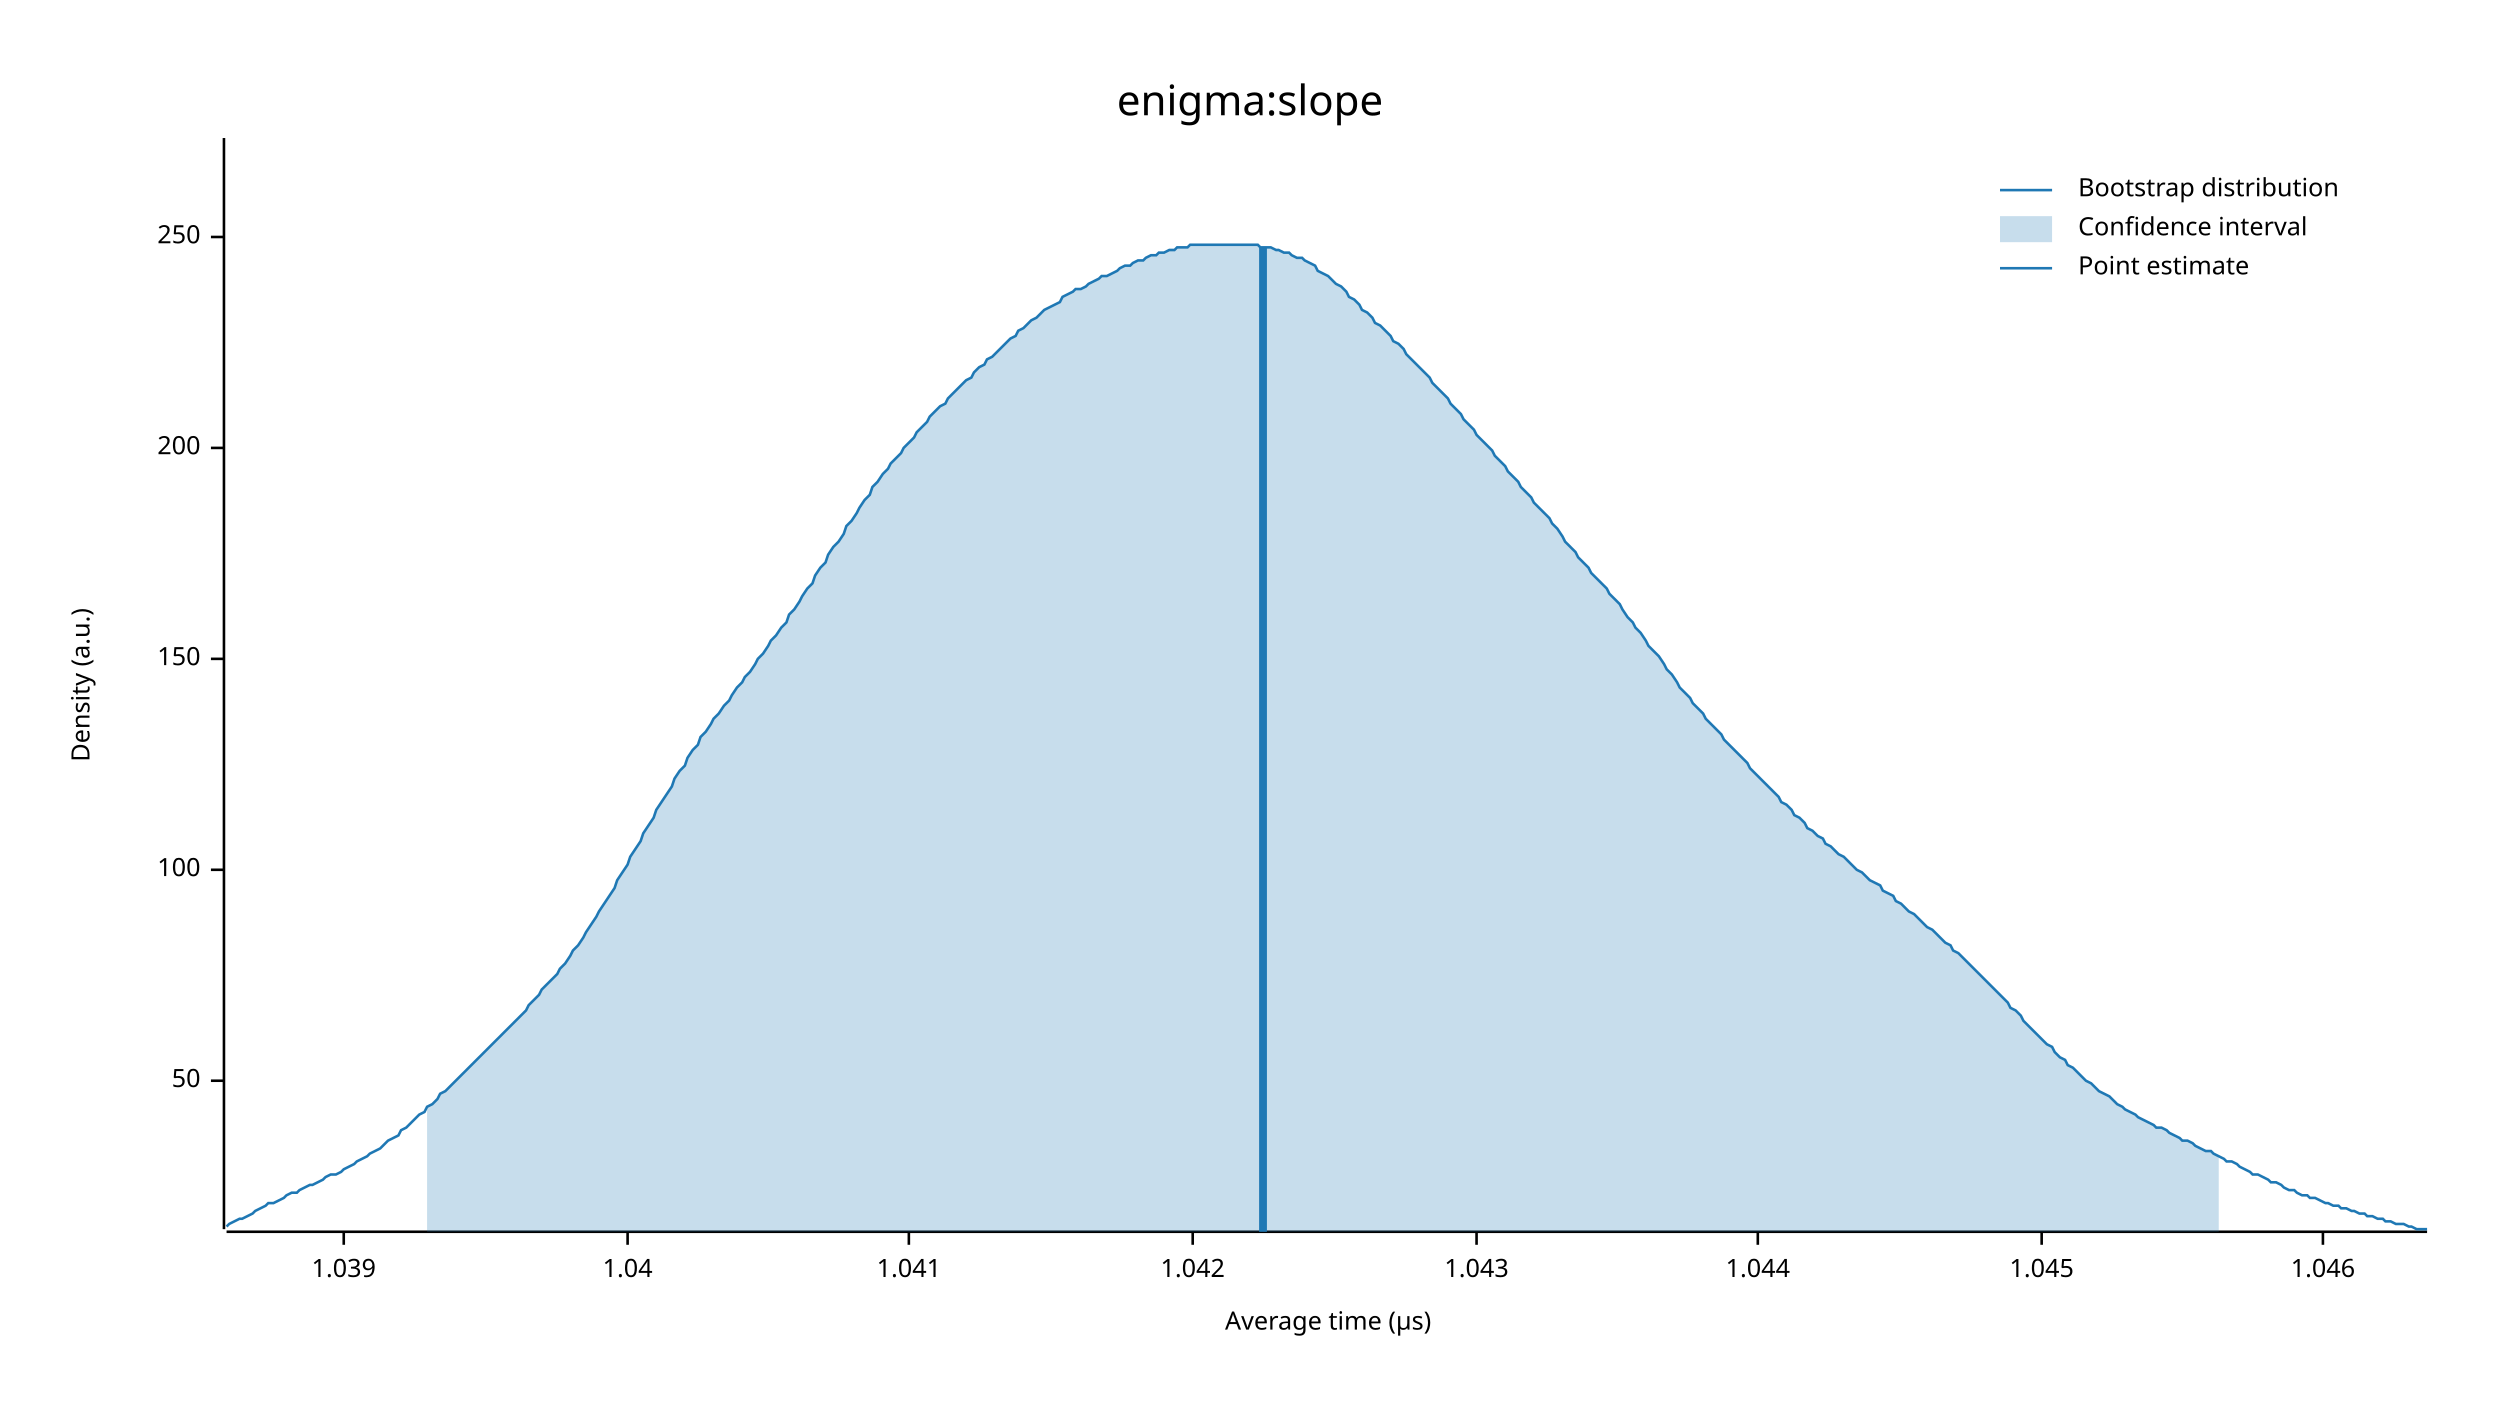
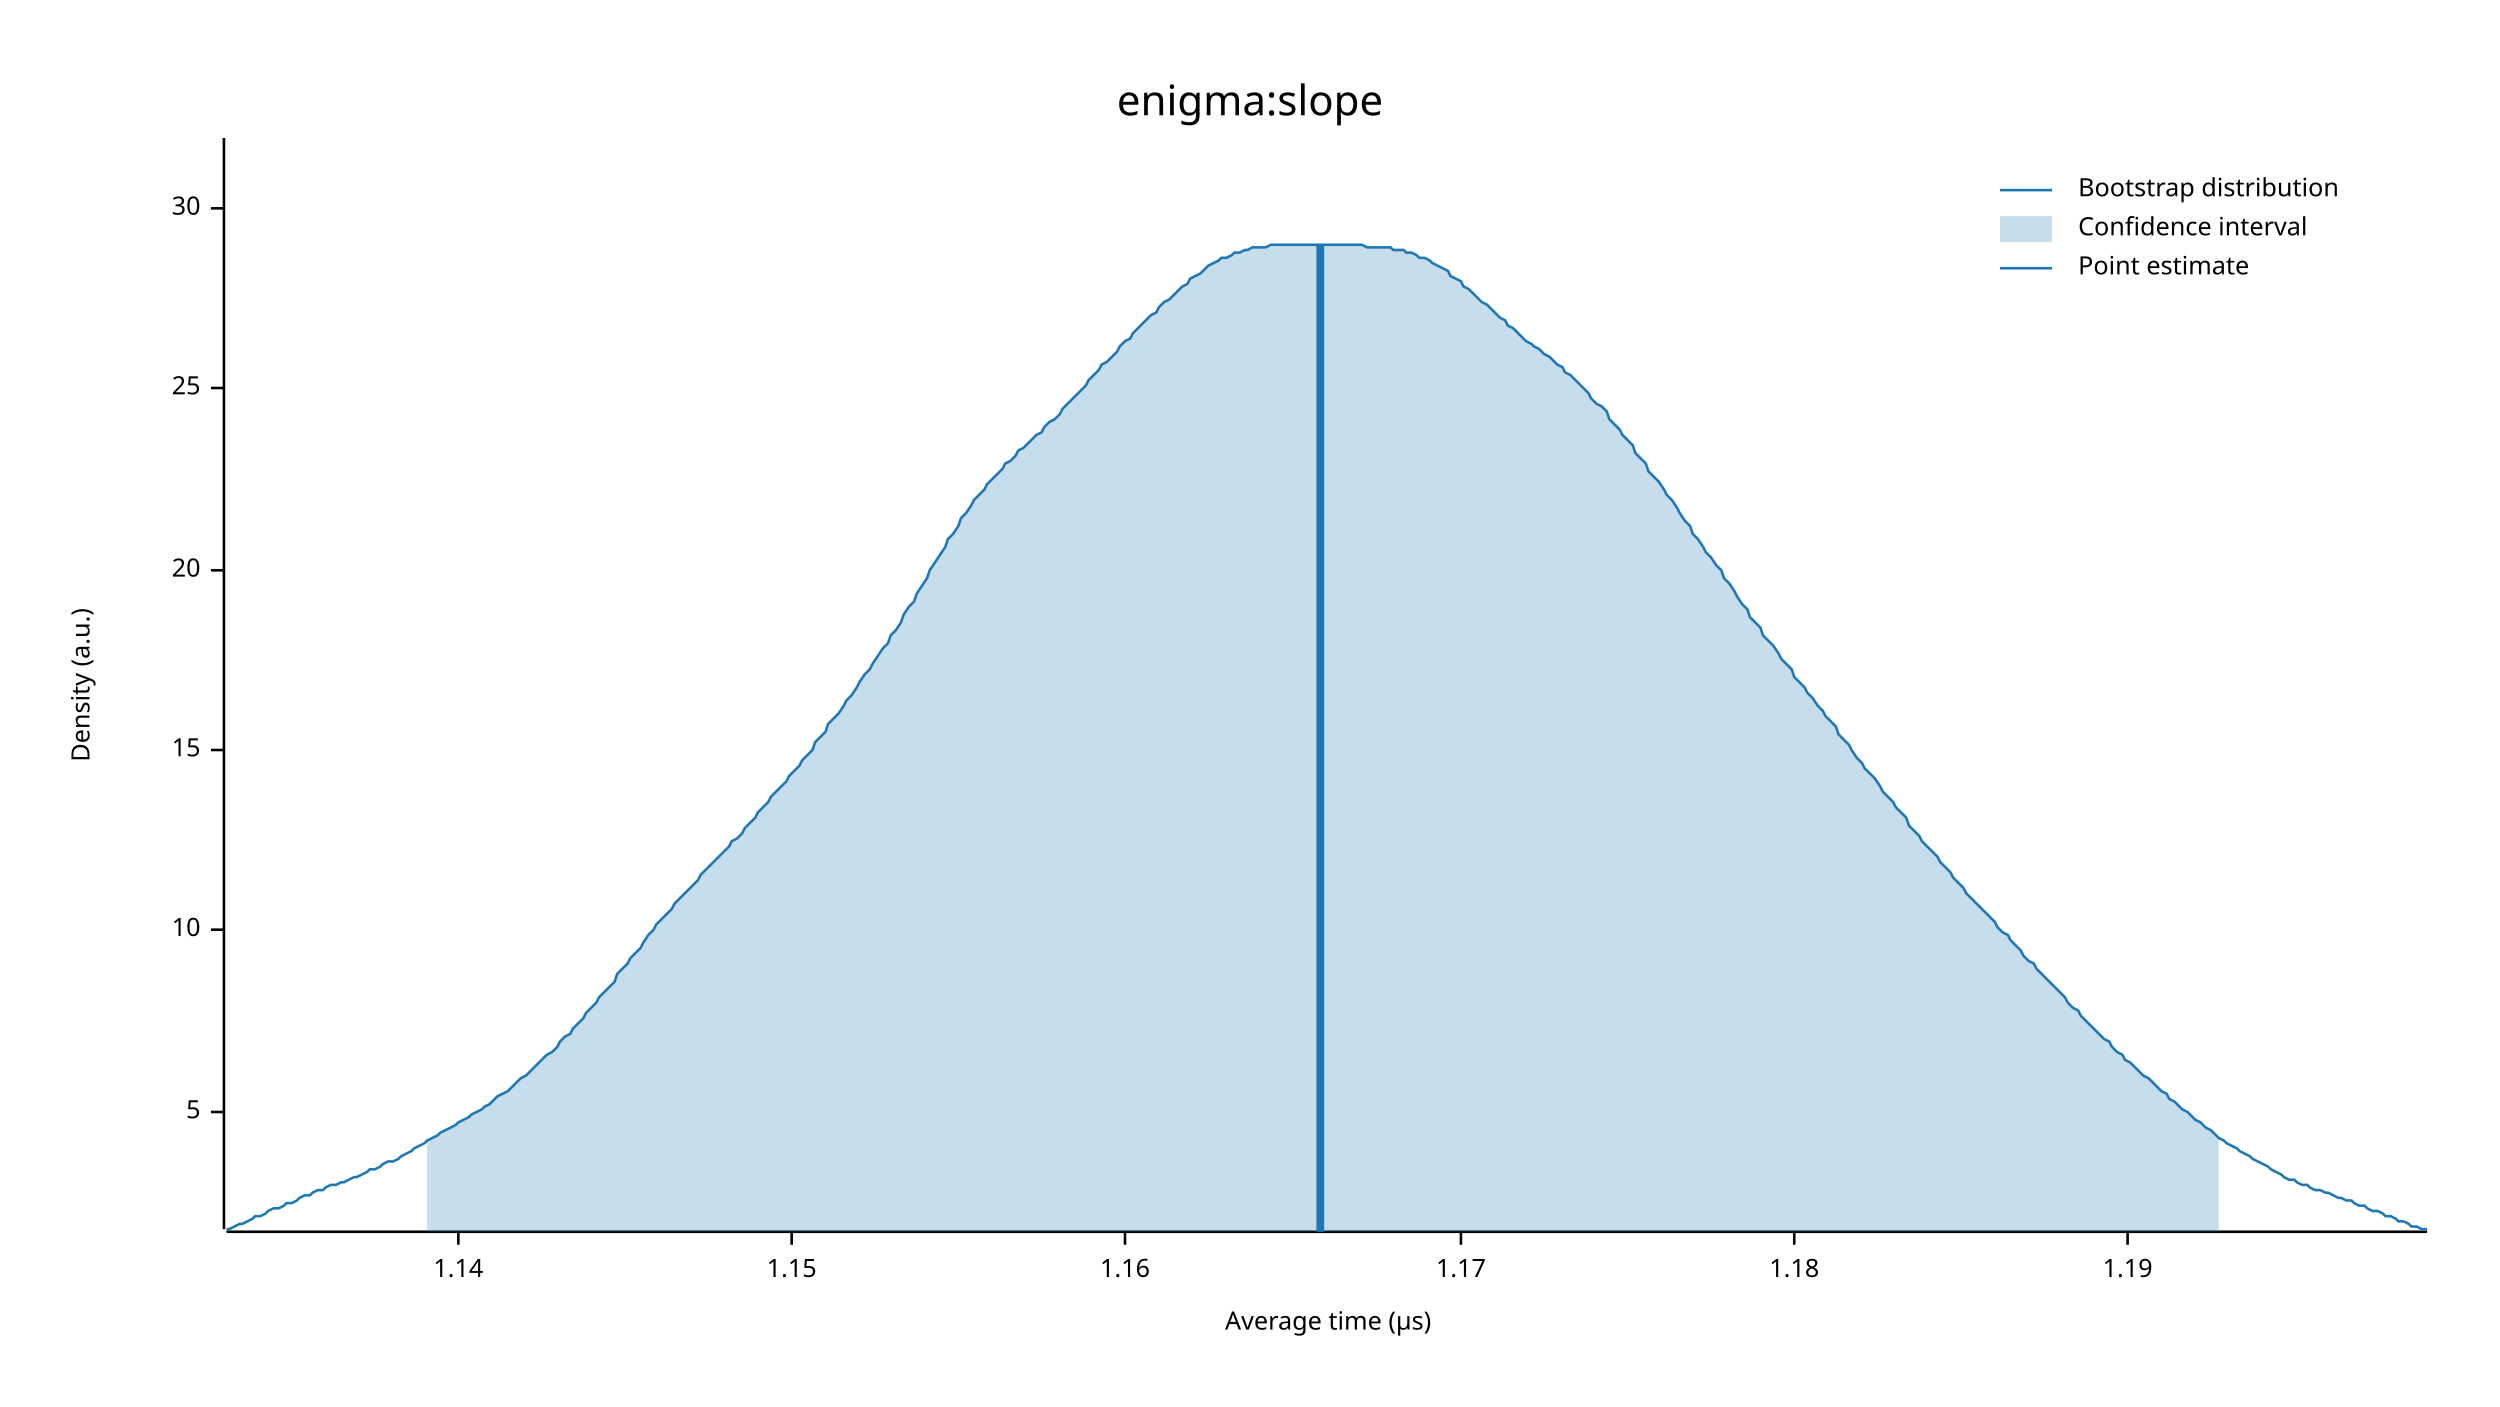
<svg xmlns="http://www.w3.org/2000/svg" width="960" height="540" viewBox="0 0 960 540">
  <text x="480" y="32" dy="0.76em" text-anchor="middle" font-family="sans-serif" font-size="16.129" opacity="1" fill="#000000">
enigma:slope
</text>
  <text x="27" y="263" dy="0.76em" text-anchor="middle" font-family="sans-serif" font-size="9.677" opacity="1" fill="#000000" transform="rotate(270, 27, 263)">
Density (a.u.)
</text>
  <text x="510" y="513" dy="-0.5ex" text-anchor="middle" font-family="sans-serif" font-size="9.677" opacity="1" fill="#000000">
Average time (µs)
</text>
  <polyline fill="none" opacity="1" stroke="#000000" stroke-width="1" points="86,53 86,472 " />
-   <text x="77" y="415" dy="0.5ex" text-anchor="end" font-family="sans-serif" font-size="9.677" opacity="1" fill="#000000">
- 50
+   <text x="77" y="427" dy="0.5ex" text-anchor="end" font-family="sans-serif" font-size="9.677" opacity="1" fill="#000000">
+ 5
</text>
-   <polyline fill="none" opacity="1" stroke="#000000" stroke-width="1" points="81,415 86,415 " />
-   <text x="77" y="334" dy="0.5ex" text-anchor="end" font-family="sans-serif" font-size="9.677" opacity="1" fill="#000000">
- 100
+   <polyline fill="none" opacity="1" stroke="#000000" stroke-width="1" points="81,427 86,427 " />
+   <text x="77" y="357" dy="0.5ex" text-anchor="end" font-family="sans-serif" font-size="9.677" opacity="1" fill="#000000">
+ 10
</text>
-   <polyline fill="none" opacity="1" stroke="#000000" stroke-width="1" points="81,334 86,334 " />
-   <text x="77" y="253" dy="0.5ex" text-anchor="end" font-family="sans-serif" font-size="9.677" opacity="1" fill="#000000">
- 150
+   <polyline fill="none" opacity="1" stroke="#000000" stroke-width="1" points="81,357 86,357 " />
+   <text x="77" y="288" dy="0.5ex" text-anchor="end" font-family="sans-serif" font-size="9.677" opacity="1" fill="#000000">
+ 15
</text>
-   <polyline fill="none" opacity="1" stroke="#000000" stroke-width="1" points="81,253 86,253 " />
-   <text x="77" y="172" dy="0.5ex" text-anchor="end" font-family="sans-serif" font-size="9.677" opacity="1" fill="#000000">
- 200
+   <polyline fill="none" opacity="1" stroke="#000000" stroke-width="1" points="81,288 86,288 " />
+   <text x="77" y="219" dy="0.5ex" text-anchor="end" font-family="sans-serif" font-size="9.677" opacity="1" fill="#000000">
+ 20
</text>
-   <polyline fill="none" opacity="1" stroke="#000000" stroke-width="1" points="81,172 86,172 " />
-   <text x="77" y="91" dy="0.5ex" text-anchor="end" font-family="sans-serif" font-size="9.677" opacity="1" fill="#000000">
- 250
+   <polyline fill="none" opacity="1" stroke="#000000" stroke-width="1" points="81,219 86,219 " />
+   <text x="77" y="149" dy="0.5ex" text-anchor="end" font-family="sans-serif" font-size="9.677" opacity="1" fill="#000000">
+ 25
</text>
-   <polyline fill="none" opacity="1" stroke="#000000" stroke-width="1" points="81,91 86,91 " />
+   <polyline fill="none" opacity="1" stroke="#000000" stroke-width="1" points="81,149 86,149 " />
+   <text x="77" y="80" dy="0.5ex" text-anchor="end" font-family="sans-serif" font-size="9.677" opacity="1" fill="#000000">
+ 30
+ </text>
+   <polyline fill="none" opacity="1" stroke="#000000" stroke-width="1" points="81,80 86,80 " />
  <polyline fill="none" opacity="1" stroke="#000000" stroke-width="1" points="87,473 932,473 " />
-   <text x="132" y="483" dy="0.76em" text-anchor="middle" font-family="sans-serif" font-size="9.677" opacity="1" fill="#000000">
- 1.039
+   <text x="176" y="483" dy="0.76em" text-anchor="middle" font-family="sans-serif" font-size="9.677" opacity="1" fill="#000000">
+ 1.14
</text>
-   <polyline fill="none" opacity="1" stroke="#000000" stroke-width="1" points="132,473 132,478 " />
-   <text x="241" y="483" dy="0.76em" text-anchor="middle" font-family="sans-serif" font-size="9.677" opacity="1" fill="#000000">
- 1.04
+   <polyline fill="none" opacity="1" stroke="#000000" stroke-width="1" points="176,473 176,478 " />
+   <text x="304" y="483" dy="0.76em" text-anchor="middle" font-family="sans-serif" font-size="9.677" opacity="1" fill="#000000">
+ 1.15
</text>
-   <polyline fill="none" opacity="1" stroke="#000000" stroke-width="1" points="241,473 241,478 " />
-   <text x="349" y="483" dy="0.76em" text-anchor="middle" font-family="sans-serif" font-size="9.677" opacity="1" fill="#000000">
- 1.041
+   <polyline fill="none" opacity="1" stroke="#000000" stroke-width="1" points="304,473 304,478 " />
+   <text x="432" y="483" dy="0.76em" text-anchor="middle" font-family="sans-serif" font-size="9.677" opacity="1" fill="#000000">
+ 1.16
</text>
-   <polyline fill="none" opacity="1" stroke="#000000" stroke-width="1" points="349,473 349,478 " />
-   <text x="458" y="483" dy="0.76em" text-anchor="middle" font-family="sans-serif" font-size="9.677" opacity="1" fill="#000000">
- 1.042
+   <polyline fill="none" opacity="1" stroke="#000000" stroke-width="1" points="432,473 432,478 " />
+   <text x="561" y="483" dy="0.76em" text-anchor="middle" font-family="sans-serif" font-size="9.677" opacity="1" fill="#000000">
+ 1.17
</text>
-   <polyline fill="none" opacity="1" stroke="#000000" stroke-width="1" points="458,473 458,478 " />
-   <text x="567" y="483" dy="0.76em" text-anchor="middle" font-family="sans-serif" font-size="9.677" opacity="1" fill="#000000">
- 1.043
+   <polyline fill="none" opacity="1" stroke="#000000" stroke-width="1" points="561,473 561,478 " />
+   <text x="689" y="483" dy="0.76em" text-anchor="middle" font-family="sans-serif" font-size="9.677" opacity="1" fill="#000000">
+ 1.18
</text>
-   <polyline fill="none" opacity="1" stroke="#000000" stroke-width="1" points="567,473 567,478 " />
-   <text x="675" y="483" dy="0.76em" text-anchor="middle" font-family="sans-serif" font-size="9.677" opacity="1" fill="#000000">
- 1.044
+   <polyline fill="none" opacity="1" stroke="#000000" stroke-width="1" points="689,473 689,478 " />
+   <text x="817" y="483" dy="0.76em" text-anchor="middle" font-family="sans-serif" font-size="9.677" opacity="1" fill="#000000">
+ 1.19
</text>
-   <polyline fill="none" opacity="1" stroke="#000000" stroke-width="1" points="675,473 675,478 " />
-   <text x="784" y="483" dy="0.76em" text-anchor="middle" font-family="sans-serif" font-size="9.677" opacity="1" fill="#000000">
- 1.045
- </text>
-   <polyline fill="none" opacity="1" stroke="#000000" stroke-width="1" points="784,473 784,478 " />
-   <text x="892" y="483" dy="0.76em" text-anchor="middle" font-family="sans-serif" font-size="9.677" opacity="1" fill="#000000">
- 1.046
- </text>
-   <polyline fill="none" opacity="1" stroke="#000000" stroke-width="1" points="892,473 892,478 " />
-   <polyline fill="none" opacity="1" stroke="#1F78B4" stroke-width="1" points="87,471 88,470 90,469 92,468 93,468 95,467 97,466 98,465 100,464 102,463 103,462 105,462 107,461 109,460 110,459 112,458 114,458 115,457 117,456 119,455 120,455 122,454 124,453 125,452 127,451 129,451 131,450 132,449 134,448 136,447 137,446 139,445 141,444 142,443 144,442 146,441 147,440 149,438 151,437 153,436 154,434 156,433 158,431 159,430 161,428 163,427 164,425 166,424 168,422 169,420 171,419 173,417 175,415 176,414 178,412 180,410 181,409 183,407 185,405 186,404 188,402 190,400 191,399 193,397 195,395 197,393 198,392 200,390 202,388 203,386 205,384 207,382 208,380 210,378 212,376 214,374 215,372 217,370 219,367 220,365 222,363 224,360 225,358 227,355 229,352 230,350 232,347 234,344 236,341 237,338 239,335 241,332 242,329 244,326 246,323 247,320 249,317 251,314 252,311 254,308 256,305 258,302 259,299 261,296 263,294 264,291 266,288 268,286 269,283 271,281 273,278 274,276 276,274 278,271 280,269 281,267 283,264 285,262 286,260 288,258 290,255 291,253 293,251 295,248 296,246 298,244 300,241 302,239 303,236 305,234 307,231 308,229 310,226 312,224 313,221 315,218 317,216 318,213 320,210 322,208 324,205 325,202 327,200 329,197 330,195 332,192 334,190 335,187 337,185 339,182 341,180 342,178 344,176 346,174 347,172 349,170 351,168 352,166 354,164 356,162 357,160 359,158 361,156 363,155 364,153 366,151 368,149 369,148 371,146 373,145 374,143 376,141 378,140 379,138 381,137 383,135 385,133 386,132 388,130 390,129 391,127 393,126 395,124 396,123 398,122 400,120 401,119 403,118 405,117 407,116 408,114 410,113 412,112 413,111 415,111 417,110 418,109 420,108 422,107 423,106 425,106 427,105 429,104 430,103 432,102 434,102 435,101 437,100 439,100 440,99 442,98 444,98 445,97 447,97 449,96 451,96 452,95 454,95 456,95 457,94 459,94 461,94 462,94 464,94 466,94 468,94 469,94 471,94 473,94 474,94 476,94 478,94 479,94 481,94 483,94 484,95 486,95 488,95 490,96 491,96 493,97 495,97 496,98 498,99 500,99 501,100 503,101 505,102 506,104 508,105 510,106 512,108 513,109 515,110 517,112 518,114 520,115 522,117 523,119 525,120 527,122 528,124 530,125 532,127 534,129 535,131 537,132 539,134 540,136 542,138 544,140 545,141 547,143 549,145 550,147 552,149 554,151 556,153 557,155 559,157 561,159 562,161 564,163 566,165 567,167 569,169 571,171 573,173 574,175 576,177 578,179 579,181 581,183 583,185 584,187 586,189 588,191 589,193 591,195 593,197 595,199 596,201 598,203 600,206 601,208 603,210 605,212 606,214 608,216 610,218 611,220 613,222 615,224 617,226 618,228 620,230 622,232 623,234 625,237 627,239 628,241 630,243 632,246 633,248 635,250 637,252 639,255 640,257 642,259 644,262 645,264 647,266 649,268 650,270 652,272 654,274 655,276 657,278 659,280 661,282 662,284 664,286 666,288 667,289 669,291 671,293 672,295 674,297 676,299 677,300 679,302 681,304 683,306 684,308 686,309 688,311 689,313 691,314 693,316 694,318 696,319 698,321 700,322 701,324 703,325 705,327 706,328 708,329 710,331 711,332 713,334 715,335 716,336 718,338 720,339 722,340 723,342 725,343 727,344 728,346 730,347 732,349 733,350 735,351 737,353 738,354 740,356 742,357 744,359 745,360 747,362 749,363 750,365 752,366 754,368 755,369 757,371 759,373 760,374 762,376 764,378 766,380 767,381 769,383 771,385 772,387 774,388 776,390 777,392 779,394 781,396 782,397 784,399 786,401 788,402 789,404 791,406 793,407 794,409 796,410 798,412 799,413 801,415 803,416 804,417 806,419 808,420 810,421 811,422 813,424 815,425 816,426 818,427 820,428 821,429 823,430 825,431 827,432 828,433 830,433 832,434 833,435 835,436 837,437 838,438 840,438 842,439 843,440 845,441 847,442 849,442 850,443 852,444 854,445 855,446 857,446 859,447 860,448 862,449 864,450 865,451 867,451 869,452 871,453 872,454 874,454 876,455 877,456 879,457 881,457 882,458 884,459 886,459 887,460 889,460 891,461 893,462 894,462 896,463 898,463 899,464 901,464 903,465 904,465 906,466 908,466 909,467 911,467 913,468 915,468 916,469 918,469 920,470 921,470 923,470 925,471 926,471 928,472 930,472 932,472 " />
-   <polygon opacity="0.25" fill="#1F78B4" points="164,425 166,424 168,422 169,420 171,419 173,417 175,415 176,414 178,412 180,410 181,409 183,407 185,405 186,404 188,402 190,400 191,399 193,397 195,395 197,393 198,392 200,390 202,388 203,386 205,384 207,382 208,380 210,378 212,376 214,374 215,372 217,370 219,367 220,365 222,363 224,360 225,358 227,355 229,352 230,350 232,347 234,344 236,341 237,338 239,335 241,332 242,329 244,326 246,323 247,320 249,317 251,314 252,311 254,308 256,305 258,302 259,299 261,296 263,294 264,291 266,288 268,286 269,283 271,281 273,278 274,276 276,274 278,271 280,269 281,267 283,264 285,262 286,260 288,258 290,255 291,253 293,251 295,248 296,246 298,244 300,241 302,239 303,236 305,234 307,231 308,229 310,226 312,224 313,221 315,218 317,216 318,213 320,210 322,208 324,205 325,202 327,200 329,197 330,195 332,192 334,190 335,187 337,185 339,182 341,180 342,178 344,176 346,174 347,172 349,170 351,168 352,166 354,164 356,162 357,160 359,158 361,156 363,155 364,153 366,151 368,149 369,148 371,146 373,145 374,143 376,141 378,140 379,138 381,137 383,135 385,133 386,132 388,130 390,129 391,127 393,126 395,124 396,123 398,122 400,120 401,119 403,118 405,117 407,116 408,114 410,113 412,112 413,111 415,111 417,110 418,109 420,108 422,107 423,106 425,106 427,105 429,104 430,103 432,102 434,102 435,101 437,100 439,100 440,99 442,98 444,98 445,97 447,97 449,96 451,96 452,95 454,95 456,95 457,94 459,94 461,94 462,94 464,94 466,94 468,94 469,94 471,94 473,94 474,94 476,94 478,94 479,94 481,94 483,94 484,95 486,95 488,95 490,96 491,96 493,97 495,97 496,98 498,99 500,99 501,100 503,101 505,102 506,104 508,105 510,106 512,108 513,109 515,110 517,112 518,114 520,115 522,117 523,119 525,120 527,122 528,124 530,125 532,127 534,129 535,131 537,132 539,134 540,136 542,138 544,140 545,141 547,143 549,145 550,147 552,149 554,151 556,153 557,155 559,157 561,159 562,161 564,163 566,165 567,167 569,169 571,171 573,173 574,175 576,177 578,179 579,181 581,183 583,185 584,187 586,189 588,191 589,193 591,195 593,197 595,199 596,201 598,203 600,206 601,208 603,210 605,212 606,214 608,216 610,218 611,220 613,222 615,224 617,226 618,228 620,230 622,232 623,234 625,237 627,239 628,241 630,243 632,246 633,248 635,250 637,252 639,255 640,257 642,259 644,262 645,264 647,266 649,268 650,270 652,272 654,274 655,276 657,278 659,280 661,282 662,284 664,286 666,288 667,289 669,291 671,293 672,295 674,297 676,299 677,300 679,302 681,304 683,306 684,308 686,309 688,311 689,313 691,314 693,316 694,318 696,319 698,321 700,322 701,324 703,325 705,327 706,328 708,329 710,331 711,332 713,334 715,335 716,336 718,338 720,339 722,340 723,342 725,343 727,344 728,346 730,347 732,349 733,350 735,351 737,353 738,354 740,356 742,357 744,359 745,360 747,362 749,363 750,365 752,366 754,368 755,369 757,371 759,373 760,374 762,376 764,378 766,380 767,381 769,383 771,385 772,387 774,388 776,390 777,392 779,394 781,396 782,397 784,399 786,401 788,402 789,404 791,406 793,407 794,409 796,410 798,412 799,413 801,415 803,416 804,417 806,419 808,420 810,421 811,422 813,424 815,425 816,426 818,427 820,428 821,429 823,430 825,431 827,432 828,433 830,433 832,434 833,435 835,436 837,437 838,438 840,438 842,439 843,440 845,441 847,442 849,442 850,443 852,444 852,473 164,473 " />
-   <polyline fill="none" opacity="1" stroke="#1F78B4" stroke-width="3" points="485,473 485,95 " />
+   <polyline fill="none" opacity="1" stroke="#000000" stroke-width="1" points="817,473 817,478 " />
+   <polyline fill="none" opacity="1" stroke="#1F78B4" stroke-width="1" points="87,472 88,472 90,471 92,470 93,470 95,469 97,468 98,467 100,467 102,466 103,465 105,464 107,464 109,463 110,462 112,462 114,461 115,460 117,459 119,459 120,458 122,457 124,457 125,456 127,455 129,455 131,454 132,454 134,453 136,452 137,452 139,451 141,450 142,449 144,449 146,448 147,447 149,446 151,446 153,445 154,444 156,443 158,442 159,441 161,440 163,439 164,438 166,437 168,436 169,435 171,434 173,433 175,432 176,431 178,430 180,429 181,428 183,427 185,426 186,425 188,424 190,422 191,421 193,420 195,419 197,417 198,416 200,414 202,413 203,412 205,410 207,408 208,407 210,405 212,404 214,402 215,400 217,398 219,397 220,395 222,393 224,391 225,389 227,387 229,385 230,383 232,381 234,379 236,377 237,374 239,372 241,370 242,368 244,366 246,364 247,362 249,359 251,357 252,355 254,353 256,351 258,349 259,347 261,345 263,343 264,342 266,340 268,338 269,336 271,334 273,332 274,331 276,329 278,327 280,325 281,323 283,322 285,320 286,318 288,316 290,314 291,312 293,310 295,308 296,306 298,304 300,302 302,300 303,298 305,296 307,294 308,292 310,290 312,288 313,285 315,283 317,281 318,278 320,276 322,274 324,271 325,269 327,267 329,264 330,262 332,259 334,257 335,255 337,252 339,249 341,247 342,244 344,242 346,239 347,236 349,233 351,231 352,228 354,225 356,222 357,219 359,216 361,213 363,210 364,207 366,205 368,202 369,199 371,197 373,194 374,192 376,190 378,188 379,186 381,184 383,182 385,180 386,178 388,177 390,175 391,173 393,172 395,170 396,169 398,167 400,166 401,164 403,162 405,161 407,159 408,157 410,155 412,153 413,152 415,150 417,148 418,146 420,144 422,142 423,140 425,139 427,137 429,135 430,133 432,131 434,130 435,128 437,126 439,124 440,123 442,121 444,120 445,118 447,116 449,115 451,113 452,112 454,110 456,109 457,107 459,106 461,105 462,104 464,102 466,101 468,100 469,99 471,99 473,98 474,97 476,97 478,96 479,96 481,95 483,95 484,95 486,95 488,94 490,94 491,94 493,94 495,94 496,94 498,94 500,94 501,94 503,94 505,94 506,94 508,94 510,94 512,94 513,94 515,94 517,94 518,94 520,94 522,94 523,94 525,95 527,95 528,95 530,95 532,95 534,95 535,96 537,96 539,96 540,97 542,97 544,98 545,99 547,99 549,100 550,101 552,102 554,103 556,104 557,106 559,107 561,108 562,110 564,111 566,113 567,114 569,116 571,117 573,119 574,120 576,122 578,123 579,125 581,126 583,128 584,129 586,131 588,132 589,133 591,134 593,136 595,137 596,138 598,140 600,141 601,143 603,144 605,146 606,147 608,149 610,151 611,153 613,155 615,156 617,158 618,161 620,163 622,165 623,167 625,169 627,171 628,174 630,176 632,178 633,181 635,183 637,185 639,188 640,190 642,192 644,195 645,197 647,200 649,202 650,205 652,207 654,210 655,212 657,214 659,217 661,219 662,222 664,224 666,227 667,229 669,232 671,234 672,237 674,239 676,241 677,244 679,246 681,248 683,251 684,253 686,255 688,257 689,260 691,262 693,264 694,266 696,268 698,271 700,273 701,275 703,277 705,279 706,282 708,284 710,286 711,288 713,291 715,293 716,295 718,297 720,299 722,302 723,304 725,306 727,308 728,310 730,312 732,314 733,317 735,319 737,321 738,323 740,325 742,327 744,329 745,331 747,333 749,335 750,337 752,339 754,341 755,343 757,345 759,347 760,348 762,350 764,352 766,354 767,356 769,358 771,359 772,361 774,363 776,365 777,367 779,369 781,370 782,372 784,374 786,376 788,378 789,379 791,381 793,383 794,385 796,387 798,388 799,390 801,392 803,394 804,395 806,397 808,399 810,400 811,402 813,404 815,405 816,407 818,408 820,410 821,411 823,413 825,414 827,416 828,417 830,419 832,420 833,422 835,423 837,425 838,426 840,427 842,429 843,430 845,431 847,433 849,434 850,435 852,437 854,438 855,439 857,440 859,441 860,442 862,443 864,444 865,445 867,446 869,447 871,448 872,449 874,450 876,451 877,452 879,453 881,453 882,454 884,455 886,455 887,456 889,457 891,457 893,458 894,458 896,459 898,460 899,460 901,461 903,461 904,462 906,463 908,463 909,464 911,465 913,465 915,466 916,467 918,467 920,468 921,469 923,469 925,470 926,471 928,471 930,472 932,472 " />
+   <polygon opacity="0.25" fill="#1F78B4" points="164,438 166,437 168,436 169,435 171,434 173,433 175,432 176,431 178,430 180,429 181,428 183,427 185,426 186,425 188,424 190,422 191,421 193,420 195,419 197,417 198,416 200,414 202,413 203,412 205,410 207,408 208,407 210,405 212,404 214,402 215,400 217,398 219,397 220,395 222,393 224,391 225,389 227,387 229,385 230,383 232,381 234,379 236,377 237,374 239,372 241,370 242,368 244,366 246,364 247,362 249,359 251,357 252,355 254,353 256,351 258,349 259,347 261,345 263,343 264,342 266,340 268,338 269,336 271,334 273,332 274,331 276,329 278,327 280,325 281,323 283,322 285,320 286,318 288,316 290,314 291,312 293,310 295,308 296,306 298,304 300,302 302,300 303,298 305,296 307,294 308,292 310,290 312,288 313,285 315,283 317,281 318,278 320,276 322,274 324,271 325,269 327,267 329,264 330,262 332,259 334,257 335,255 337,252 339,249 341,247 342,244 344,242 346,239 347,236 349,233 351,231 352,228 354,225 356,222 357,219 359,216 361,213 363,210 364,207 366,205 368,202 369,199 371,197 373,194 374,192 376,190 378,188 379,186 381,184 383,182 385,180 386,178 388,177 390,175 391,173 393,172 395,170 396,169 398,167 400,166 401,164 403,162 405,161 407,159 408,157 410,155 412,153 413,152 415,150 417,148 418,146 420,144 422,142 423,140 425,139 427,137 429,135 430,133 432,131 434,130 435,128 437,126 439,124 440,123 442,121 444,120 445,118 447,116 449,115 451,113 452,112 454,110 456,109 457,107 459,106 461,105 462,104 464,102 466,101 468,100 469,99 471,99 473,98 474,97 476,97 478,96 479,96 481,95 483,95 484,95 486,95 488,94 490,94 491,94 493,94 495,94 496,94 498,94 500,94 501,94 503,94 505,94 506,94 508,94 510,94 512,94 513,94 515,94 517,94 518,94 520,94 522,94 523,94 525,95 527,95 528,95 530,95 532,95 534,95 535,96 537,96 539,96 540,97 542,97 544,98 545,99 547,99 549,100 550,101 552,102 554,103 556,104 557,106 559,107 561,108 562,110 564,111 566,113 567,114 569,116 571,117 573,119 574,120 576,122 578,123 579,125 581,126 583,128 584,129 586,131 588,132 589,133 591,134 593,136 595,137 596,138 598,140 600,141 601,143 603,144 605,146 606,147 608,149 610,151 611,153 613,155 615,156 617,158 618,161 620,163 622,165 623,167 625,169 627,171 628,174 630,176 632,178 633,181 635,183 637,185 639,188 640,190 642,192 644,195 645,197 647,200 649,202 650,205 652,207 654,210 655,212 657,214 659,217 661,219 662,222 664,224 666,227 667,229 669,232 671,234 672,237 674,239 676,241 677,244 679,246 681,248 683,251 684,253 686,255 688,257 689,260 691,262 693,264 694,266 696,268 698,271 700,273 701,275 703,277 705,279 706,282 708,284 710,286 711,288 713,291 715,293 716,295 718,297 720,299 722,302 723,304 725,306 727,308 728,310 730,312 732,314 733,317 735,319 737,321 738,323 740,325 742,327 744,329 745,331 747,333 749,335 750,337 752,339 754,341 755,343 757,345 759,347 760,348 762,350 764,352 766,354 767,356 769,358 771,359 772,361 774,363 776,365 777,367 779,369 781,370 782,372 784,374 786,376 788,378 789,379 791,381 793,383 794,385 796,387 798,388 799,390 801,392 803,394 804,395 806,397 808,399 810,400 811,402 813,404 815,405 816,407 818,408 820,410 821,411 823,413 825,414 827,416 828,417 830,419 832,420 833,422 835,423 837,425 838,426 840,427 842,429 843,430 845,431 847,433 849,434 850,435 852,437 852,473 164,473 " />
+   <polyline fill="none" opacity="1" stroke="#1F78B4" stroke-width="3" points="507,473 507,94 " />
  <text x="798" y="68" dy="0.76em" text-anchor="start" font-family="sans-serif" font-size="9.677" opacity="1" fill="#000000">
Bootstrap distribution
</text>
  <text x="798" y="83" dy="0.76em" text-anchor="start" font-family="sans-serif" font-size="9.677" opacity="1" fill="#000000">
Confidence interval
</text>
  <text x="798" y="98" dy="0.76em" text-anchor="start" font-family="sans-serif" font-size="9.677" opacity="1" fill="#000000">
Point estimate
</text>
  <polyline fill="none" opacity="1" stroke="#1F78B4" stroke-width="1" points="768,73 788,73 " />
  <rect x="768" y="83" width="20" height="10" opacity="0.25" fill="#1F78B4" stroke="none" />
  <polyline fill="none" opacity="1" stroke="#1F78B4" stroke-width="1" points="768,103 788,103 " />
</svg>
